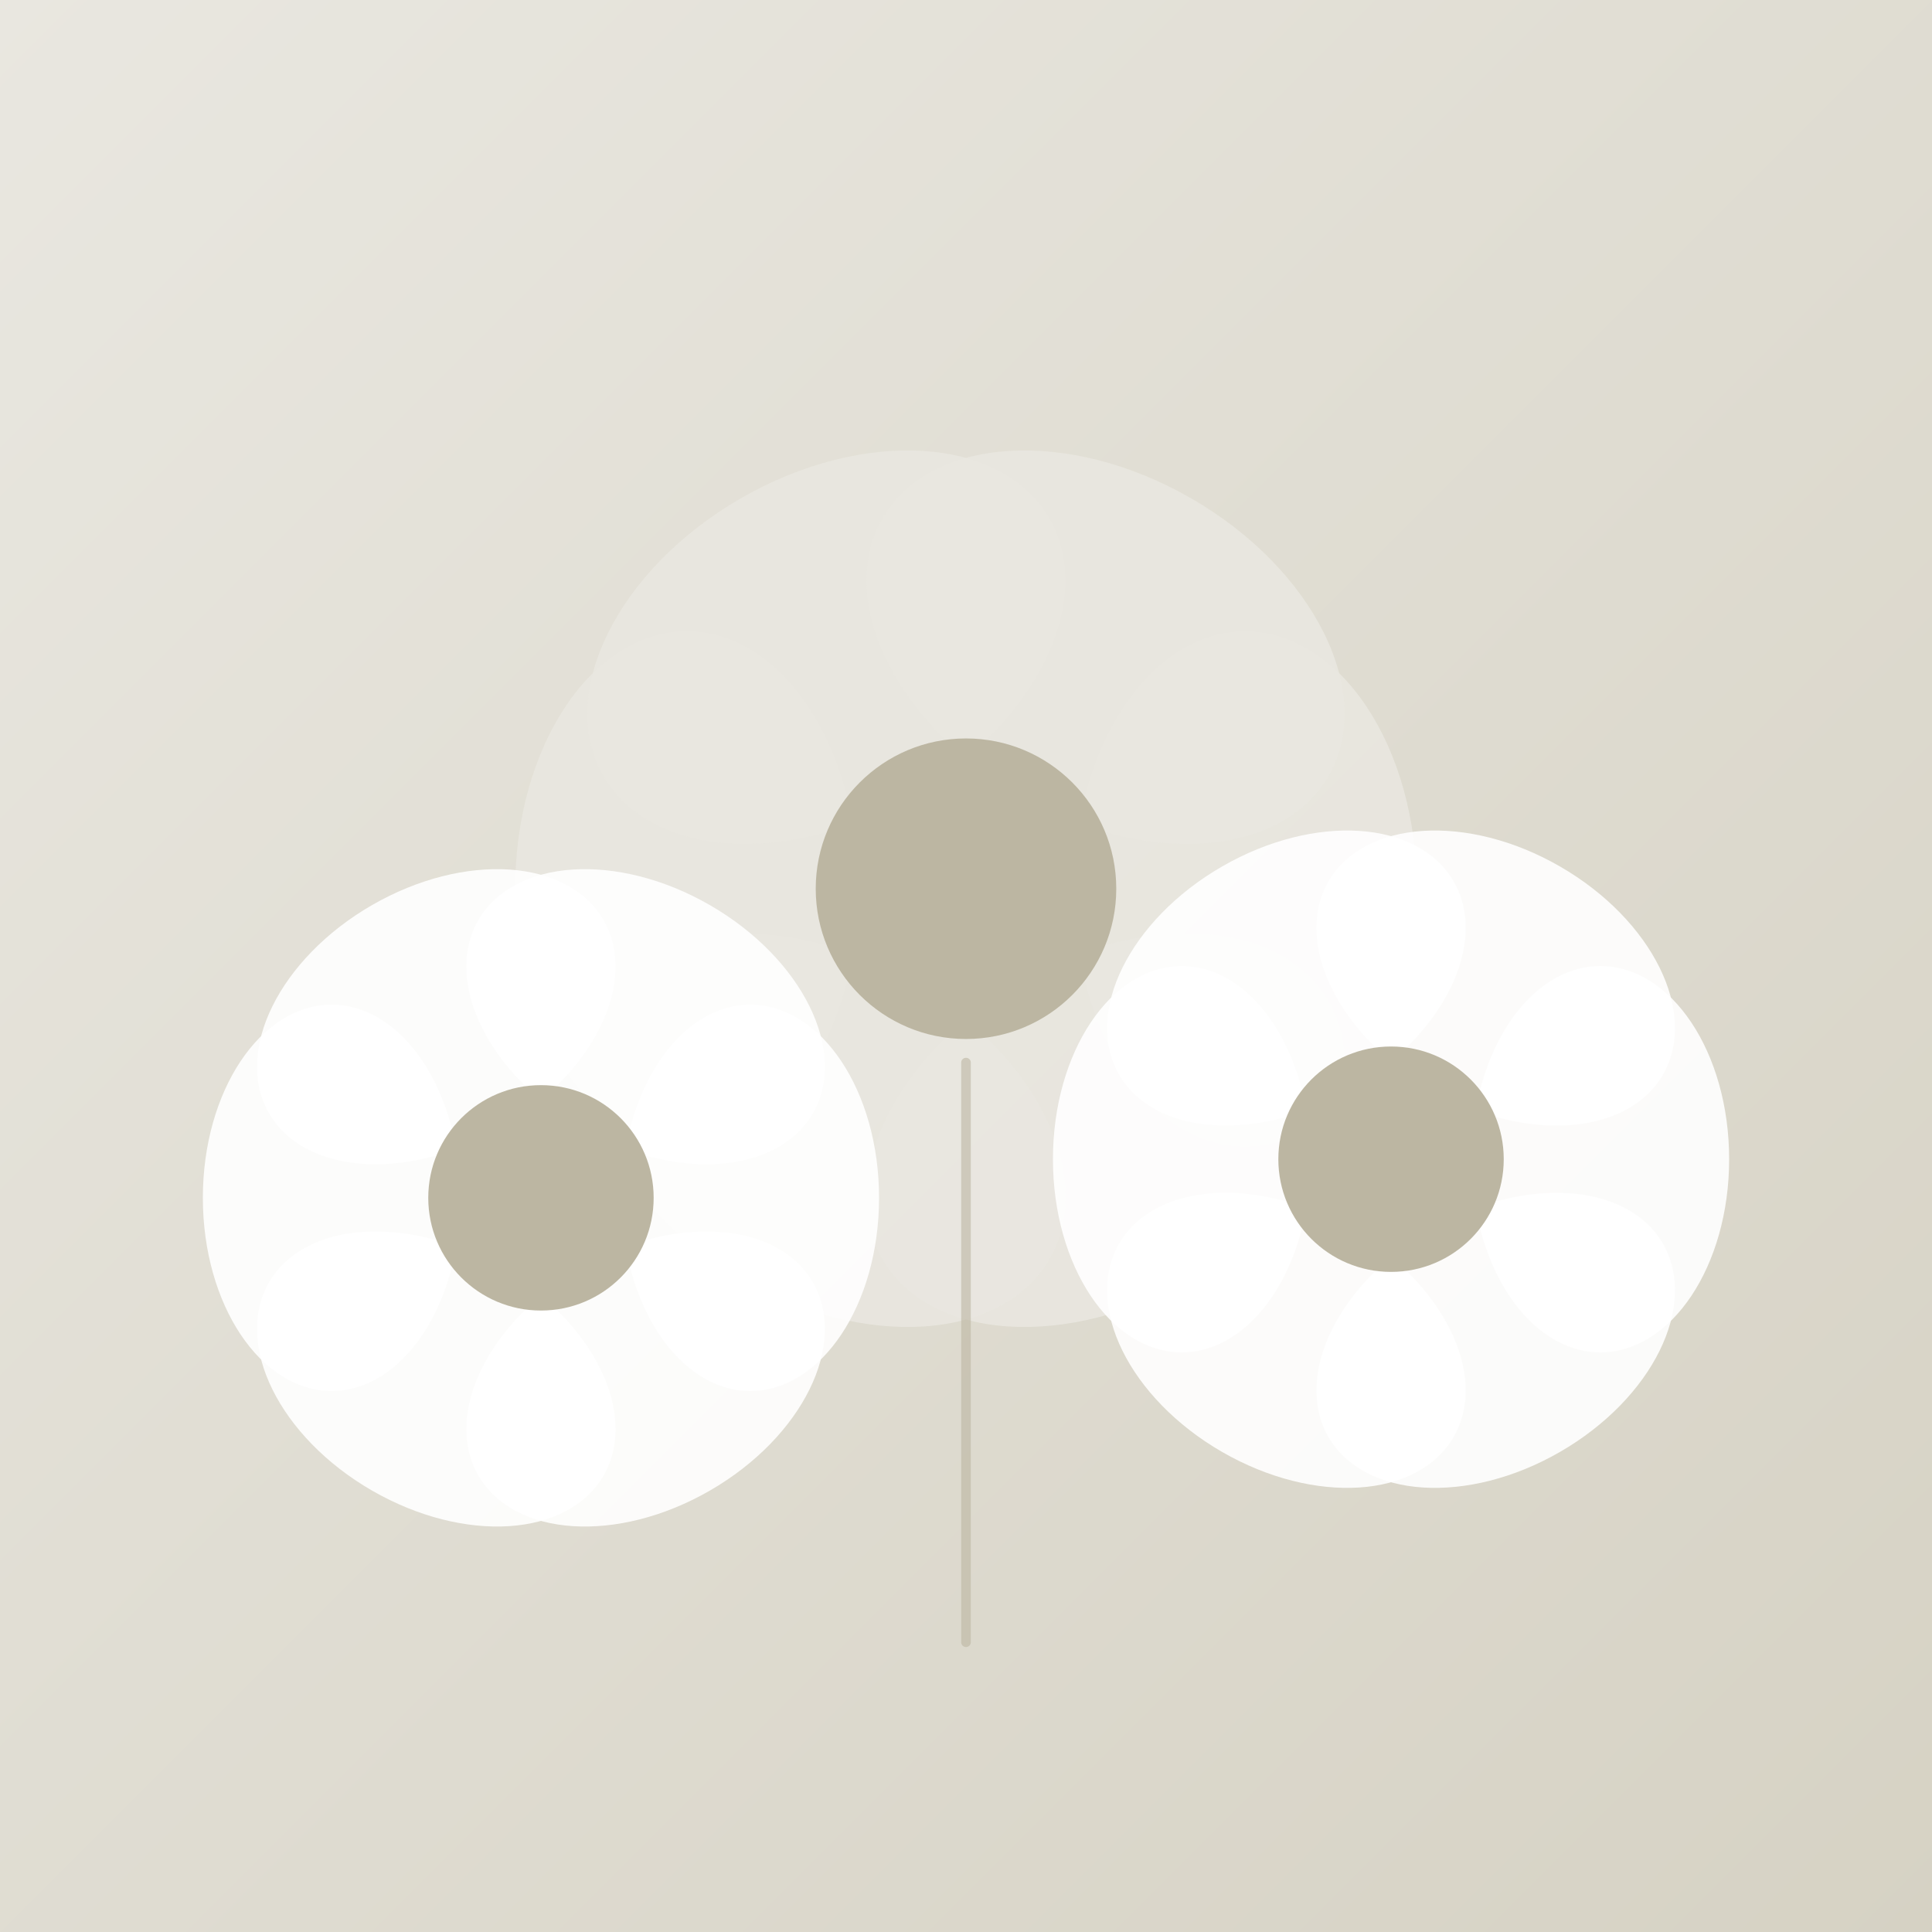
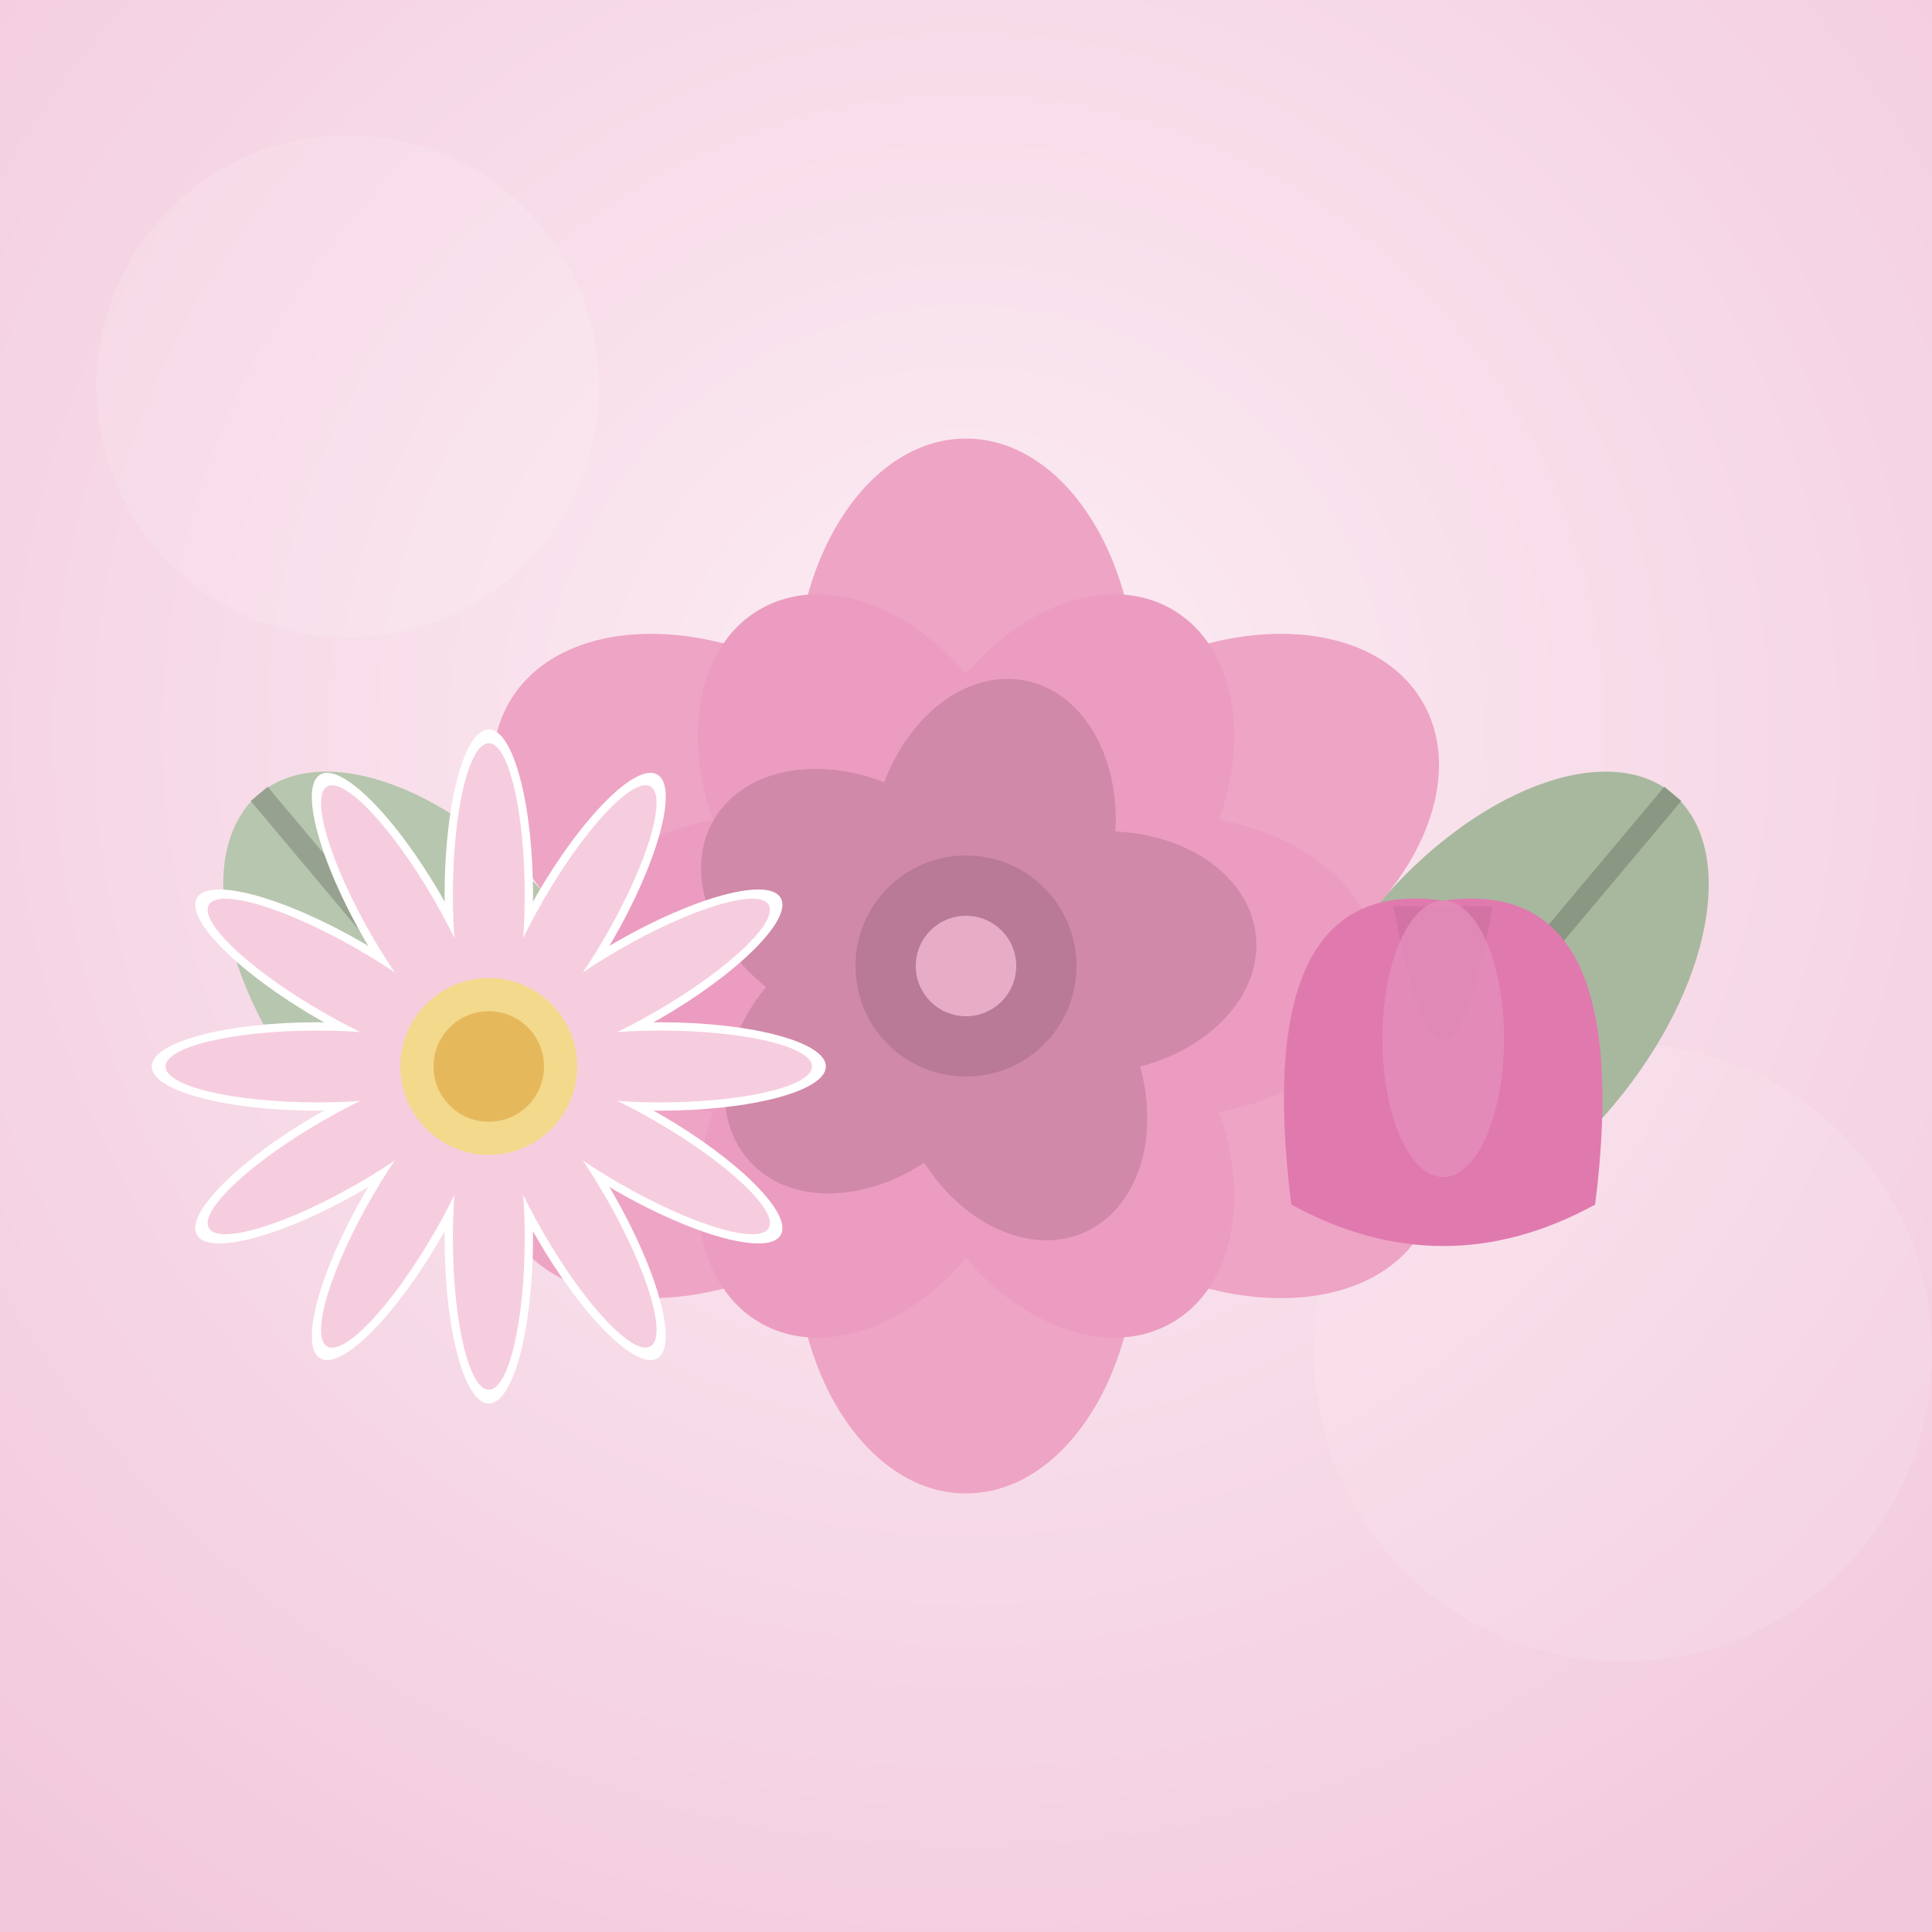
<svg xmlns="http://www.w3.org/2000/svg" width="600" height="600" viewBox="0 0 600 600">
  <defs>
-     <linearGradient id="gf2vib" x1="0" y1="0" x2="1" y2="1">
-       <stop offset="0" stop-color="#E9E7E0" />
-       <stop offset="1" stop-color="#D6D2C4" />
-     </linearGradient>
+     <radialGradient id="g12" cx="50%" cy="38%" r="75%">
+       <stop offset="0" stop-color="#fcedf4" />
+       <stop offset="1" stop-color="#F2C9DC" />
+     </radialGradient>
  </defs>
-   <rect width="600" height="600" fill="url(#gf2vib)" />
-   <g transform="translate(300 276) scale(3.333333)">
-     <ellipse cx="26.0" cy="0.0" rx="16" ry="24" fill="#E9E7E0" opacity="0.9" transform="rotate(0 26.0 0.0)" />
-     <ellipse cx="13.0" cy="22.5" rx="16" ry="24" fill="#E9E7E0" opacity="0.9" transform="rotate(60 13.0 22.5)" />
-     <ellipse cx="-13.0" cy="22.5" rx="16" ry="24" fill="#E9E7E0" opacity="0.9" transform="rotate(120 -13.0 22.5)" />
-     <ellipse cx="-26.0" cy="0.0" rx="16" ry="24" fill="#E9E7E0" opacity="0.9" transform="rotate(180 -26.0 0.0)" />
-     <ellipse cx="-13.0" cy="-22.5" rx="16" ry="24" fill="#E9E7E0" opacity="0.9" transform="rotate(240 -13.0 -22.5)" />
-     <ellipse cx="13.0" cy="-22.5" rx="16" ry="24" fill="#E9E7E0" opacity="0.9" transform="rotate(300 13.0 -22.5)" />
-     <circle cx="0" cy="0" r="14" fill="#BCB6A2" />
+   <rect width="600" height="600" fill="url(#g12)" />
+   <circle cx="108" cy="120" r="78" fill="#FFFFFF" opacity="0.12" />
+   <circle cx="504" cy="420" r="96" fill="#FFFFFF" opacity="0.1" />
+   <g transform="rotate(-40 190.8 378)">
+     <ellipse cx="190.8" cy="292.2" rx="48.048" ry="85.8" fill="#B7C6AE" />
+     <line x1="190.8" y1="378" x2="190.8" y2="206.4" stroke="#96a28f" stroke-width="6.864" />
  </g>
-   <g transform="translate(168 372) scale(2.5)">
-     <ellipse cx="26.0" cy="0.0" rx="16" ry="24" fill="#ffffff" opacity="0.9" transform="rotate(0 26.0 0.0)" />
-     <ellipse cx="13.0" cy="22.5" rx="16" ry="24" fill="#ffffff" opacity="0.9" transform="rotate(60 13.0 22.5)" />
-     <ellipse cx="-13.0" cy="22.5" rx="16" ry="24" fill="#ffffff" opacity="0.9" transform="rotate(120 -13.0 22.5)" />
-     <ellipse cx="-26.0" cy="0.0" rx="16" ry="24" fill="#ffffff" opacity="0.9" transform="rotate(180 -26.0 0.0)" />
-     <ellipse cx="-13.0" cy="-22.5" rx="16" ry="24" fill="#ffffff" opacity="0.9" transform="rotate(240 -13.0 -22.5)" />
-     <ellipse cx="13.0" cy="-22.5" rx="16" ry="24" fill="#ffffff" opacity="0.9" transform="rotate(300 13.0 -22.5)" />
-     <circle cx="0" cy="0" r="14" fill="#BCB6A2" />
+   <g transform="rotate(40 409.2 378)">
+     <ellipse cx="409.2" cy="292.2" rx="48.048" ry="85.8" fill="#A8B89F" />
+     <line x1="409.2" y1="378" x2="409.2" y2="206.4" stroke="#8a9782" stroke-width="6.864" />
  </g>
-   <g transform="translate(432 360) scale(2.5)">
-     <ellipse cx="26.0" cy="0.0" rx="16" ry="24" fill="#ffffff" opacity="0.9" transform="rotate(0 26.0 0.0)" />
-     <ellipse cx="13.0" cy="22.5" rx="16" ry="24" fill="#ffffff" opacity="0.9" transform="rotate(60 13.0 22.5)" />
-     <ellipse cx="-13.0" cy="22.5" rx="16" ry="24" fill="#ffffff" opacity="0.9" transform="rotate(120 -13.0 22.5)" />
-     <ellipse cx="-26.0" cy="0.0" rx="16" ry="24" fill="#ffffff" opacity="0.9" transform="rotate(180 -26.0 0.0)" />
-     <ellipse cx="-13.0" cy="-22.5" rx="16" ry="24" fill="#ffffff" opacity="0.9" transform="rotate(240 -13.0 -22.5)" />
-     <ellipse cx="13.0" cy="-22.5" rx="16" ry="24" fill="#ffffff" opacity="0.9" transform="rotate(300 13.0 -22.5)" />
-     <circle cx="0" cy="0" r="14" fill="#BCB6A2" />
+   <g>
+     <ellipse cx="300" cy="214.2" rx="53.04" ry="78" fill="#eea4c5" opacity="1" transform="rotate(0.0 300 300)" />
+     <ellipse cx="300" cy="214.2" rx="53.04" ry="78" fill="#eea4c5" opacity="1" transform="rotate(60.0 300 300)" />
+     <ellipse cx="300" cy="214.2" rx="53.04" ry="78" fill="#eea4c5" opacity="1" transform="rotate(120.0 300 300)" />
+     <ellipse cx="300" cy="214.2" rx="53.04" ry="78" fill="#eea4c5" opacity="1" transform="rotate(180.0 300 300)" />
+     <ellipse cx="300" cy="214.2" rx="53.04" ry="78" fill="#eea4c5" opacity="1" transform="rotate(240.0 300 300)" />
+     <ellipse cx="300" cy="214.2" rx="53.04" ry="78" fill="#eea4c5" opacity="1" transform="rotate(300.0 300 300)" />
+     <ellipse cx="300" cy="237.6" rx="46.8" ry="65.52" fill="#EC9CC0" opacity="1" transform="rotate(30.0 300 300)" />
+     <ellipse cx="300" cy="237.6" rx="46.8" ry="65.52" fill="#EC9CC0" opacity="1" transform="rotate(90.0 300 300)" />
+     <ellipse cx="300" cy="237.6" rx="46.8" ry="65.52" fill="#EC9CC0" opacity="1" transform="rotate(150.0 300 300)" />
+     <ellipse cx="300" cy="237.6" rx="46.8" ry="65.52" fill="#EC9CC0" opacity="1" transform="rotate(210.0 300 300)" />
+     <ellipse cx="300" cy="237.6" rx="46.8" ry="65.52" fill="#EC9CC0" opacity="1" transform="rotate(270.0 300 300)" />
+     <ellipse cx="300" cy="237.6" rx="46.8" ry="65.52" fill="#EC9CC0" opacity="1" transform="rotate(330.0 300 300)" />
+     <ellipse cx="300" cy="259.4" rx="37.44" ry="49.92" fill="#d089a9" opacity="1" transform="rotate(12.0 300 300)" />
+     <ellipse cx="300" cy="259.4" rx="37.44" ry="49.92" fill="#d089a9" opacity="1" transform="rotate(84.0 300 300)" />
+     <ellipse cx="300" cy="259.4" rx="37.44" ry="49.92" fill="#d089a9" opacity="1" transform="rotate(156.0 300 300)" />
+     <ellipse cx="300" cy="259.4" rx="37.44" ry="49.92" fill="#d089a9" opacity="1" transform="rotate(228.0 300 300)" />
+     <ellipse cx="300" cy="259.4" rx="37.44" ry="49.92" fill="#d089a9" opacity="1" transform="rotate(300.0 300 300)" />
+     <circle cx="300" cy="300" r="34.32" fill="#b87a96" />
+     <circle cx="300" cy="300" r="15.6" fill="#f2bad3" opacity="0.8" />
  </g>
-   <path d="M300 330 L300 510" stroke="#BCB6A2" stroke-width="3" stroke-linecap="round" opacity="0.6" />
+   <g>
+     <ellipse cx="151.8" cy="278.0" rx="13.728" ry="51.48" fill="#FFFFFF" opacity="1" transform="rotate(0.0 151.8 331.2)" />
+     <ellipse cx="151.8" cy="278.0" rx="13.728" ry="51.48" fill="#FFFFFF" opacity="1" transform="rotate(30.0 151.8 331.2)" />
+     <ellipse cx="151.8" cy="278.0" rx="13.728" ry="51.48" fill="#FFFFFF" opacity="1" transform="rotate(60.0 151.8 331.2)" />
+     <ellipse cx="151.8" cy="278.0" rx="13.728" ry="51.48" fill="#FFFFFF" opacity="1" transform="rotate(90.0 151.8 331.2)" />
+     <ellipse cx="151.8" cy="278.0" rx="13.728" ry="51.48" fill="#FFFFFF" opacity="1" transform="rotate(120.0 151.8 331.2)" />
+     <ellipse cx="151.8" cy="278.0" rx="13.728" ry="51.48" fill="#FFFFFF" opacity="1" transform="rotate(150.0 151.8 331.2)" />
+     <ellipse cx="151.8" cy="278.0" rx="13.728" ry="51.48" fill="#FFFFFF" opacity="1" transform="rotate(180.0 151.8 331.2)" />
+     <ellipse cx="151.8" cy="278.0" rx="13.728" ry="51.48" fill="#FFFFFF" opacity="1" transform="rotate(210.0 151.8 331.2)" />
+     <ellipse cx="151.8" cy="278.0" rx="13.728" ry="51.48" fill="#FFFFFF" opacity="1" transform="rotate(240.0 151.8 331.2)" />
+     <ellipse cx="151.8" cy="278.0" rx="13.728" ry="51.48" fill="#FFFFFF" opacity="1" transform="rotate(270.0 151.8 331.2)" />
+     <ellipse cx="151.8" cy="278.0" rx="13.728" ry="51.48" fill="#FFFFFF" opacity="1" transform="rotate(300.0 151.8 331.2)" />
+     <ellipse cx="151.8" cy="278.0" rx="13.728" ry="51.48" fill="#FFFFFF" opacity="1" transform="rotate(330.0 151.8 331.2)" />
+     <ellipse cx="151.8" cy="278.0" rx="11.154" ry="47.19" fill="#f6cddf" opacity="1" transform="rotate(0.0 151.8 331.2)" />
+     <ellipse cx="151.8" cy="278.0" rx="11.154" ry="47.19" fill="#f6cddf" opacity="1" transform="rotate(30.0 151.8 331.2)" />
+     <ellipse cx="151.8" cy="278.0" rx="11.154" ry="47.19" fill="#f6cddf" opacity="1" transform="rotate(60.0 151.8 331.2)" />
+     <ellipse cx="151.8" cy="278.0" rx="11.154" ry="47.19" fill="#f6cddf" opacity="1" transform="rotate(90.0 151.8 331.2)" />
+     <ellipse cx="151.8" cy="278.0" rx="11.154" ry="47.19" fill="#f6cddf" opacity="1" transform="rotate(120.0 151.8 331.2)" />
+     <ellipse cx="151.8" cy="278.0" rx="11.154" ry="47.19" fill="#f6cddf" opacity="1" transform="rotate(150.0 151.8 331.2)" />
+     <ellipse cx="151.8" cy="278.0" rx="11.154" ry="47.19" fill="#f6cddf" opacity="1" transform="rotate(180.0 151.8 331.2)" />
+     <ellipse cx="151.8" cy="278.0" rx="11.154" ry="47.19" fill="#f6cddf" opacity="1" transform="rotate(210.0 151.8 331.2)" />
+     <ellipse cx="151.8" cy="278.0" rx="11.154" ry="47.19" fill="#f6cddf" opacity="1" transform="rotate(240.0 151.8 331.2)" />
+     <ellipse cx="151.8" cy="278.0" rx="11.154" ry="47.19" fill="#f6cddf" opacity="1" transform="rotate(270.0 151.8 331.2)" />
+     <ellipse cx="151.8" cy="278.0" rx="11.154" ry="47.19" fill="#f6cddf" opacity="1" transform="rotate(300.0 151.8 331.2)" />
+     <ellipse cx="151.8" cy="278.0" rx="11.154" ry="47.19" fill="#f6cddf" opacity="1" transform="rotate(330.0 151.8 331.2)" />
+     <circle cx="151.8" cy="331.2" r="27.456" fill="#F3D98C" />
+     <circle cx="151.8" cy="331.2" r="17.16" fill="#E6B85C" />
+   </g>
+   <g>
+     <path d="M401.01 374.1 Q388.14 271.14 448.2 279.72 Q508.26 271.14 495.39 374.1 Q448.2 399.84 401.01 374.1 Z" fill="#E07AAE" />
+     <path d="M432.756 281.436 Q448.2 365.52 463.644 281.436" fill="#c56b99" opacity="0.5" />
+     <ellipse cx="448.2" cy="322.62" rx="18.876" ry="42.9" fill="#e692bd" opacity="0.7" />
+   </g>
</svg>
